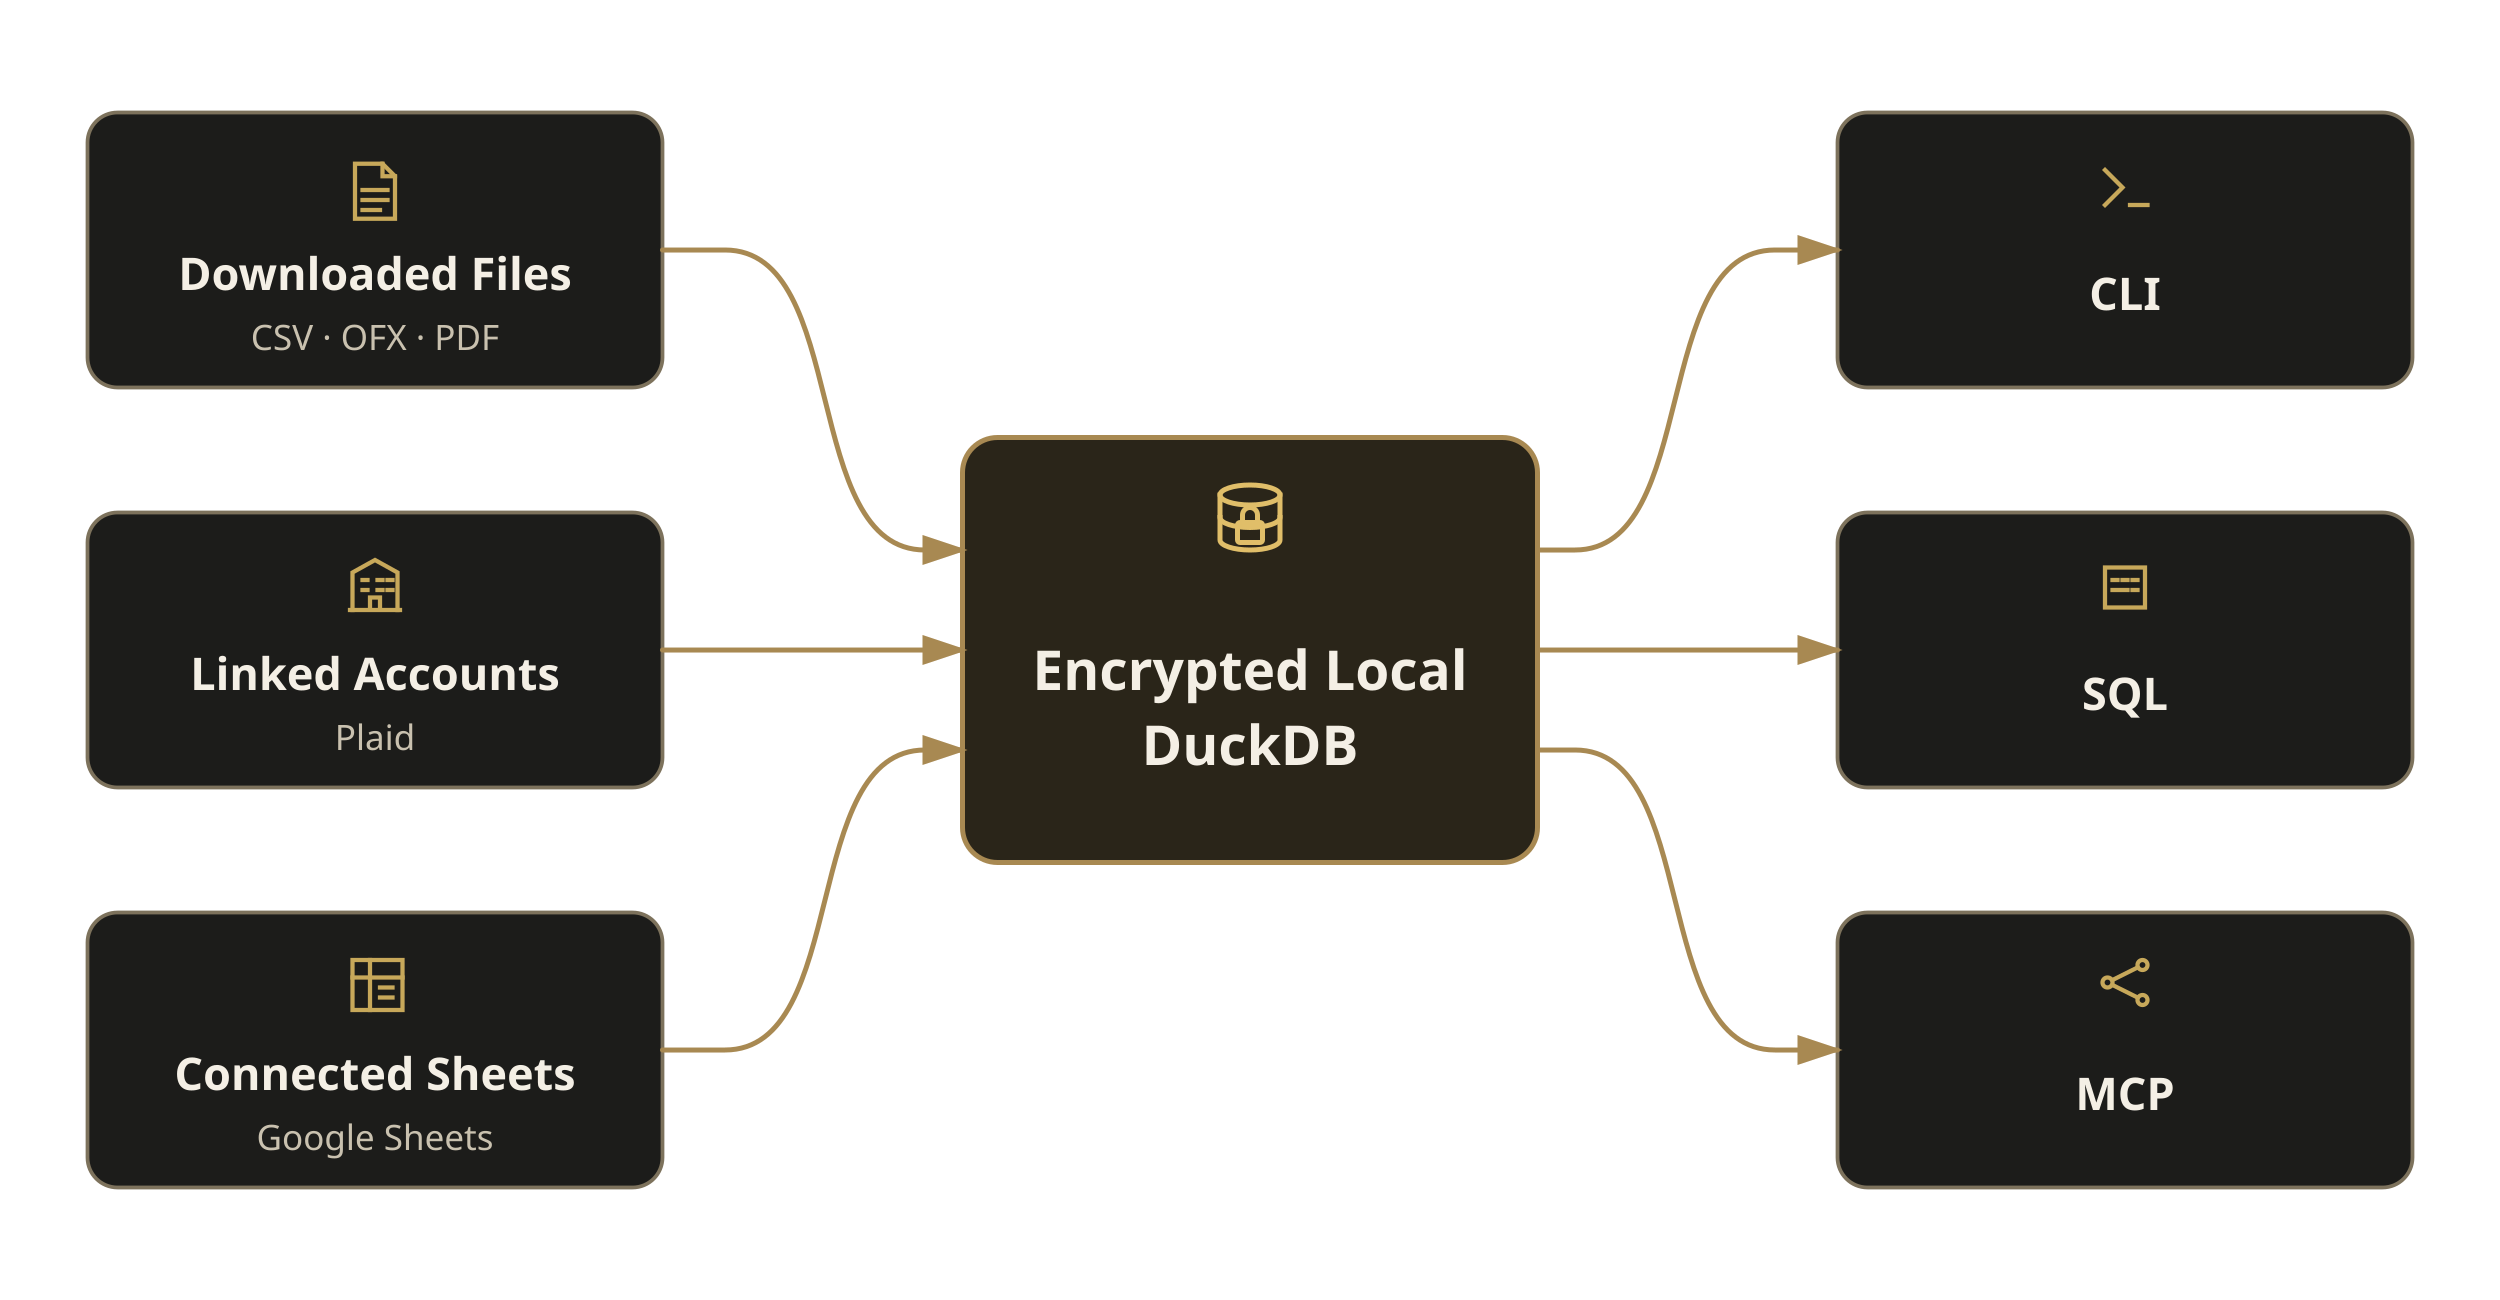
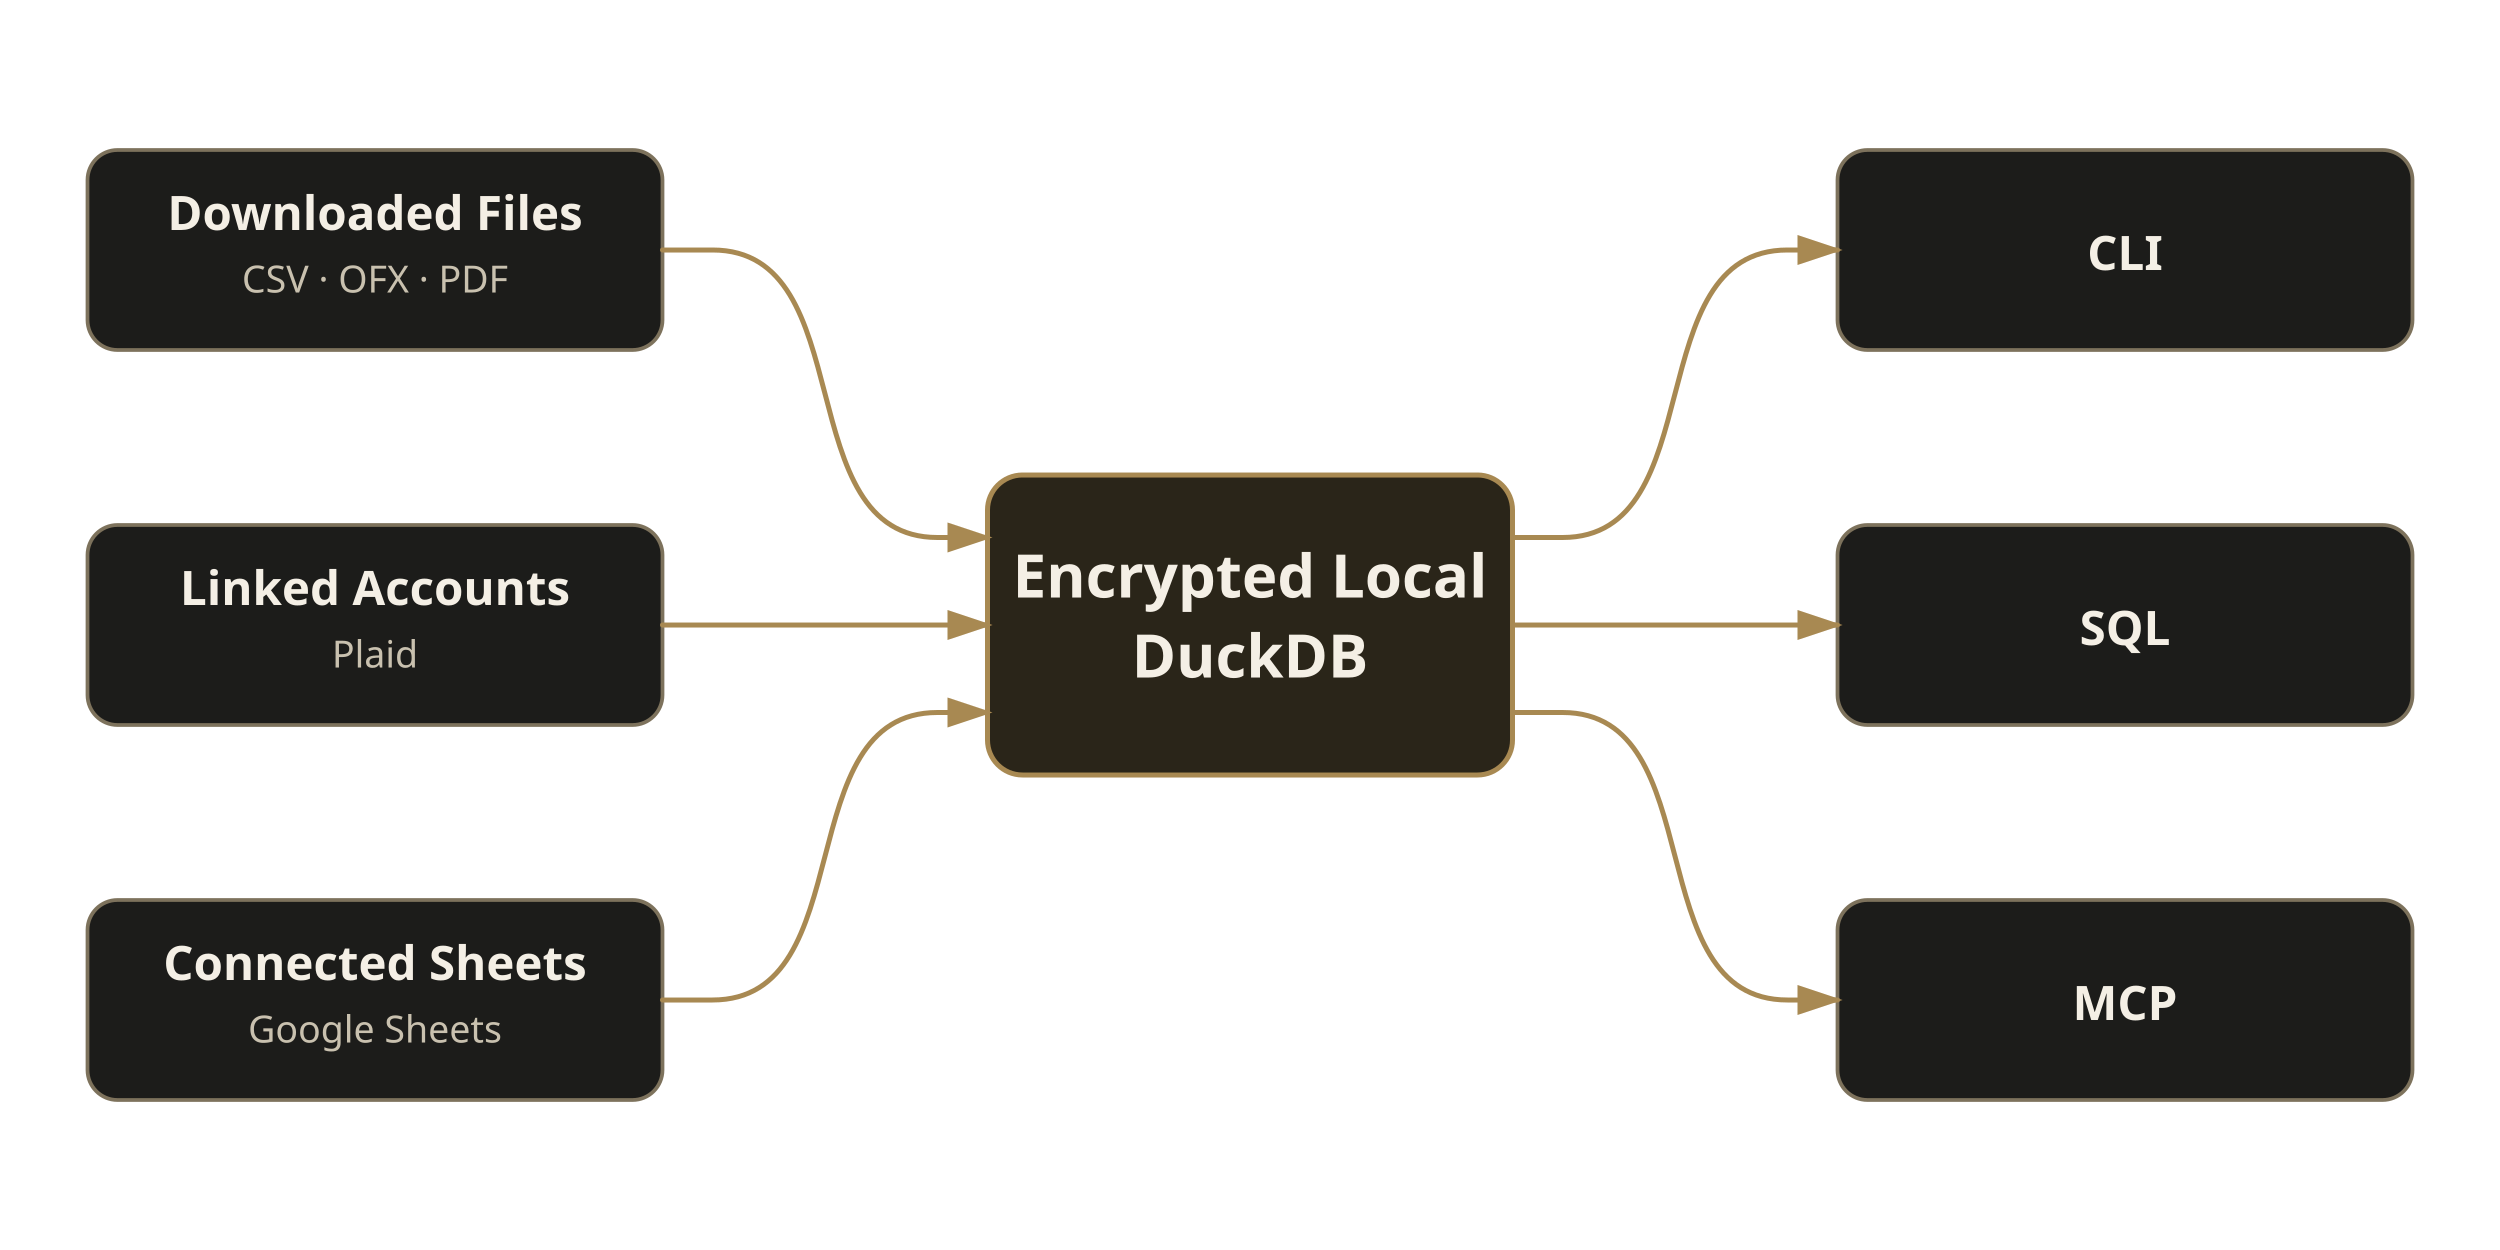
- <svg xmlns="http://www.w3.org/2000/svg" viewBox="0 0 1000 520" role="img" aria-labelledby="title description">
+ <svg xmlns="http://www.w3.org/2000/svg" viewBox="0 0 1000 500" role="img" aria-labelledby="title description">
  <defs>
    <marker id="arrow" markerWidth="10" markerHeight="10" refX="8" refY="3" orient="auto">
      <path d="M0,0 L0,6 L9,3 z" fill="#A88952" />
    </marker>
    <style>
      .box { fill: #1C1C1A; stroke: #7D725C; stroke-width: 1.5; }
      .core { fill: #2A2519; stroke: #A88952; stroke-width: 2; }
-       .label { fill: #F4EFE5; font: 600 18px system-ui, sans-serif; text-anchor: middle; }
-       .core-label { fill: #F4EFE5; font: 600 22px system-ui, sans-serif; text-anchor: middle; }
-       .sub { fill: #C9C1AF; font: 14px system-ui, sans-serif; text-anchor: middle; }
-       .icon { fill: none; stroke: #C7A85A; stroke-width: 1.7; stroke-linecap: square; stroke-linejoin: miter; }
-       .core-icon { fill: none; stroke: #E0BE69; stroke-width: 2; stroke-linecap: square; stroke-linejoin: miter; }
+       .label { fill: #F4EFE5; font: 600 19px system-ui, sans-serif; text-anchor: middle; }
+       .core-label { fill: #F4EFE5; font: 600 24px system-ui, sans-serif; text-anchor: middle; }
+       .sub { fill: #C9C1AF; font: 15px system-ui, sans-serif; text-anchor: middle; }
      .arrow { fill: none; stroke: #A88952; stroke-width: 2; stroke-linecap: round; marker-end: url(#arrow); }
    </style>
  </defs>
-   <rect class="box" x="35" y="45" width="230" height="110" rx="12" />
-   <g class="icon" transform="translate(138 63)">
-     <path d="M4 2.5h11l5 5v17H4z" />
-     <path d="M15 2.5v5h5" />
-     <path d="M7 13h10M7 17h10M7 21h7" />
-   </g>
-   <text class="label" x="150" y="116">Downloaded Files</text>
-   <text class="sub" x="150" y="140">CSV · OFX · PDF</text>
-   <rect class="box" x="35" y="205" width="230" height="110" rx="12" />
-   <g class="icon" transform="translate(138 221)">
-     <path d="M3 23V8l9-5 9 5v15" />
-     <path d="M2 23h20M7 11h2M13 11h2M17 11h2M7 15h2M13 15h2M17 15h2M10 23v-5h4v5" />
-   </g>
-   <text class="label" x="150" y="276">Linked Accounts</text>
-   <text class="sub" x="150" y="300">Plaid</text>
-   <rect class="box" x="35" y="365" width="230" height="110" rx="12" />
-   <g class="icon" transform="translate(138 381)">
-     <rect x="3" y="3" width="20" height="20" />
-     <path d="M3 10h20M10 3v20" />
-     <path d="M14 14h5M14 18h5" />
-   </g>
-   <text class="label" x="150" y="436">Connected Sheets</text>
-   <text class="sub" x="150" y="460">Google Sheets</text>
-   <rect class="core" x="385" y="175" width="230" height="170" rx="14" />
-   <g class="core-icon" transform="translate(484 193)">
-     <ellipse cx="16" cy="5" rx="12" ry="4" />
-     <path d="M4 5v18c0 2.2 5.4 4 12 4s12-1.8 12-4V5" />
-     <path d="M4 14c0 2.2 5.4 4 12 4s12-1.8 12-4" />
-     <rect x="11" y="16" width="10" height="8" rx="1" />
-     <path d="M13 16v-3a3 3 0 0 1 6 0v3" />
-   </g>
-   <text class="core-label" x="500" y="276">Encrypted Local</text>
-   <text class="core-label" x="500" y="306">DuckDB</text>
-   <rect class="box" x="735" y="45" width="230" height="110" rx="12" />
-   <g class="icon" transform="translate(838 63)">
-     <path d="M4 5l7 7-7 7M14 19h7" />
-   </g>
-   <text class="label" x="850" y="124">CLI</text>
-   <rect class="box" x="735" y="205" width="230" height="110" rx="12" />
-   <g class="icon" transform="translate(838 223)">
-     <path d="M4 4h16v16H4z" />
-     <path d="M7 9h2M11 9h2M15 9h2M7 13h6M15 13h2" />
-   </g>
-   <text class="label" x="850" y="284">SQL</text>
-   <rect class="box" x="735" y="365" width="230" height="110" rx="12" />
-   <g class="icon" transform="translate(838 381)">
-     <circle cx="5" cy="12" r="2" />
-     <circle cx="19" cy="5" r="2" />
-     <circle cx="19" cy="19" r="2" />
-     <path d="M7 11l10-5M7 13l10 5" />
-   </g>
-   <text class="label" x="850" y="444">MCP</text>
-   <path class="arrow" d="M265,100 H290 C340,100 320,220 370,220 H385" />
-   <path class="arrow" d="M265,260 H385" />
-   <path class="arrow" d="M265,420 H290 C340,420 320,300 370,300 H385" />
-   <path class="arrow" d="M615,220 H630 C680,220 660,100 710,100 H735" />
-   <path class="arrow" d="M615,260 H735" />
-   <path class="arrow" d="M615,300 H630 C680,300 660,420 710,420 H735" />
+   <rect class="box" x="35" y="60" width="230" height="80" rx="12" />
+   <text class="label" x="150" y="92">Downloaded Files</text>
+   <text class="sub" x="150" y="117">CSV · OFX · PDF</text>
+   <rect class="box" x="35" y="210" width="230" height="80" rx="12" />
+   <text class="label" x="150" y="242">Linked Accounts</text>
+   <text class="sub" x="150" y="267">Plaid</text>
+   <rect class="box" x="35" y="360" width="230" height="80" rx="12" />
+   <text class="label" x="150" y="392">Connected Sheets</text>
+   <text class="sub" x="150" y="417">Google Sheets</text>
+   <rect class="core" x="395" y="190" width="210" height="120" rx="14" />
+   <text class="core-label" x="500" y="239">Encrypted Local</text>
+   <text class="core-label" x="500" y="271">DuckDB</text>
+   <rect class="box" x="735" y="60" width="230" height="80" rx="12" />
+   <text class="label" x="850" y="108">CLI</text>
+   <rect class="box" x="735" y="210" width="230" height="80" rx="12" />
+   <text class="label" x="850" y="258">SQL</text>
+   <rect class="box" x="735" y="360" width="230" height="80" rx="12" />
+   <text class="label" x="850" y="408">MCP</text>
+   <path class="arrow" d="M265,100 H285 C345,100 315,215 375,215 H395" />
+   <path class="arrow" d="M265,250 H395" />
+   <path class="arrow" d="M265,400 H285 C345,400 315,285 375,285 H395" />
+   <path class="arrow" d="M605,215 H625 C685,215 655,100 715,100 H735" />
+   <path class="arrow" d="M605,250 H735" />
+   <path class="arrow" d="M605,285 H625 C685,285 655,400 715,400 H735" />
</svg>
